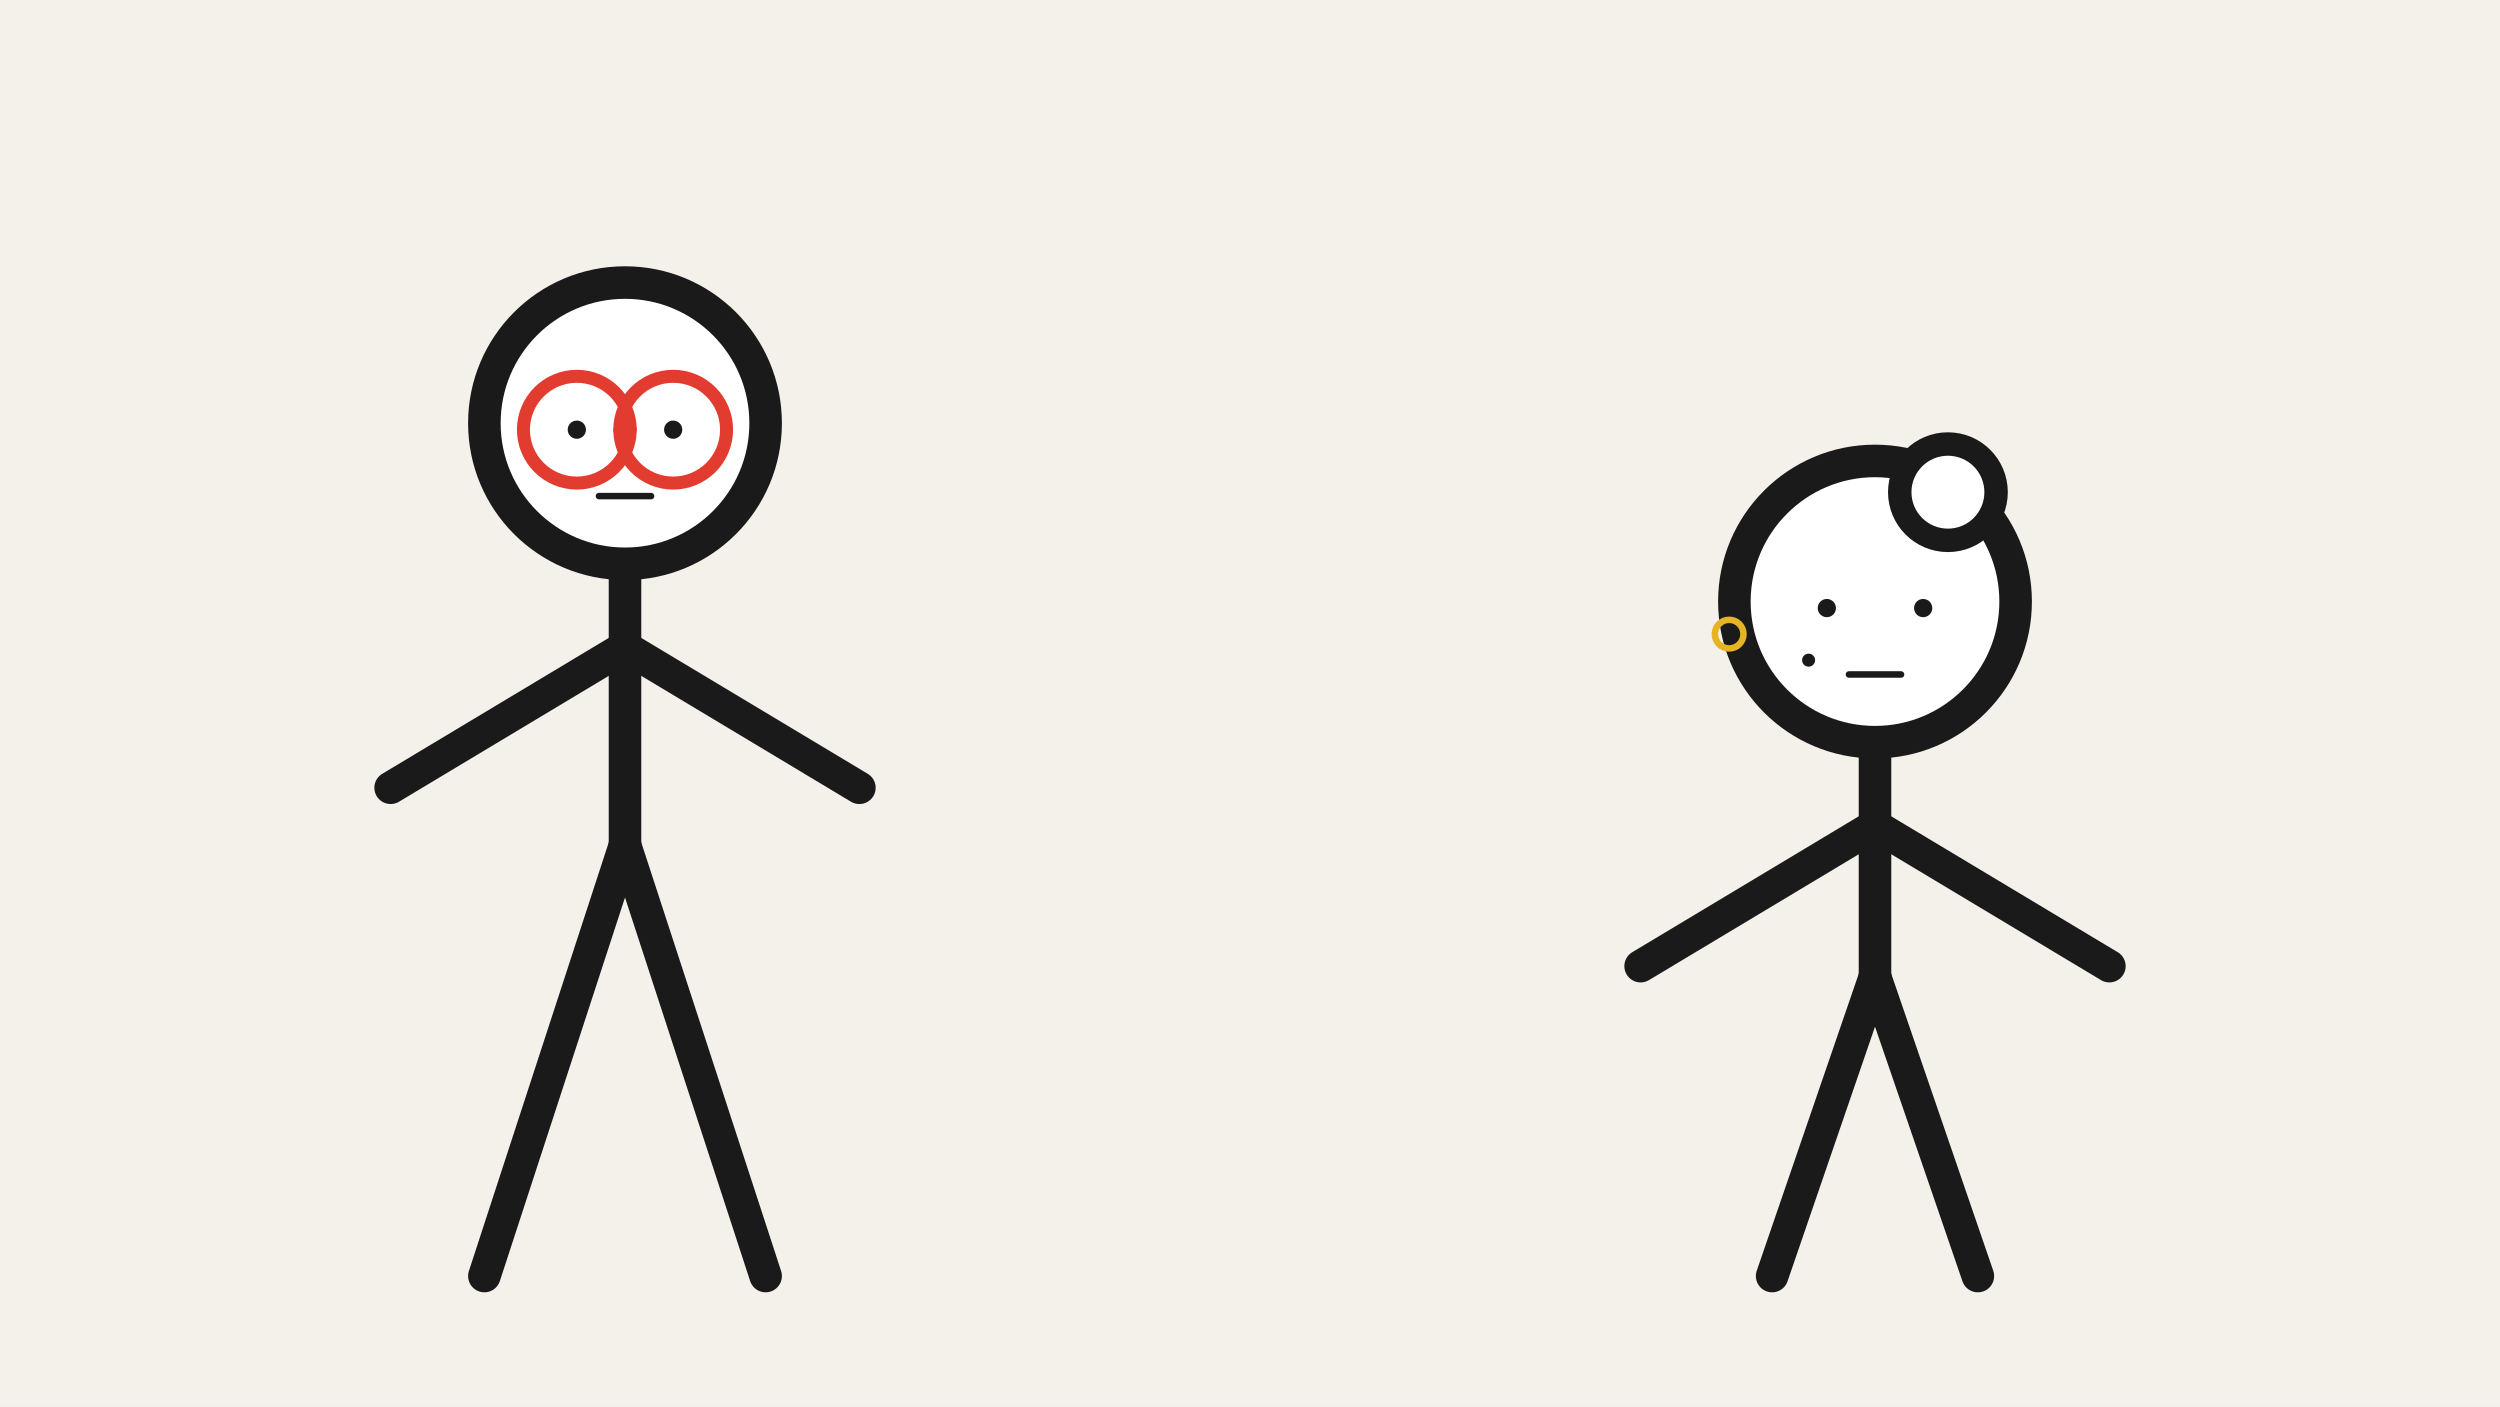
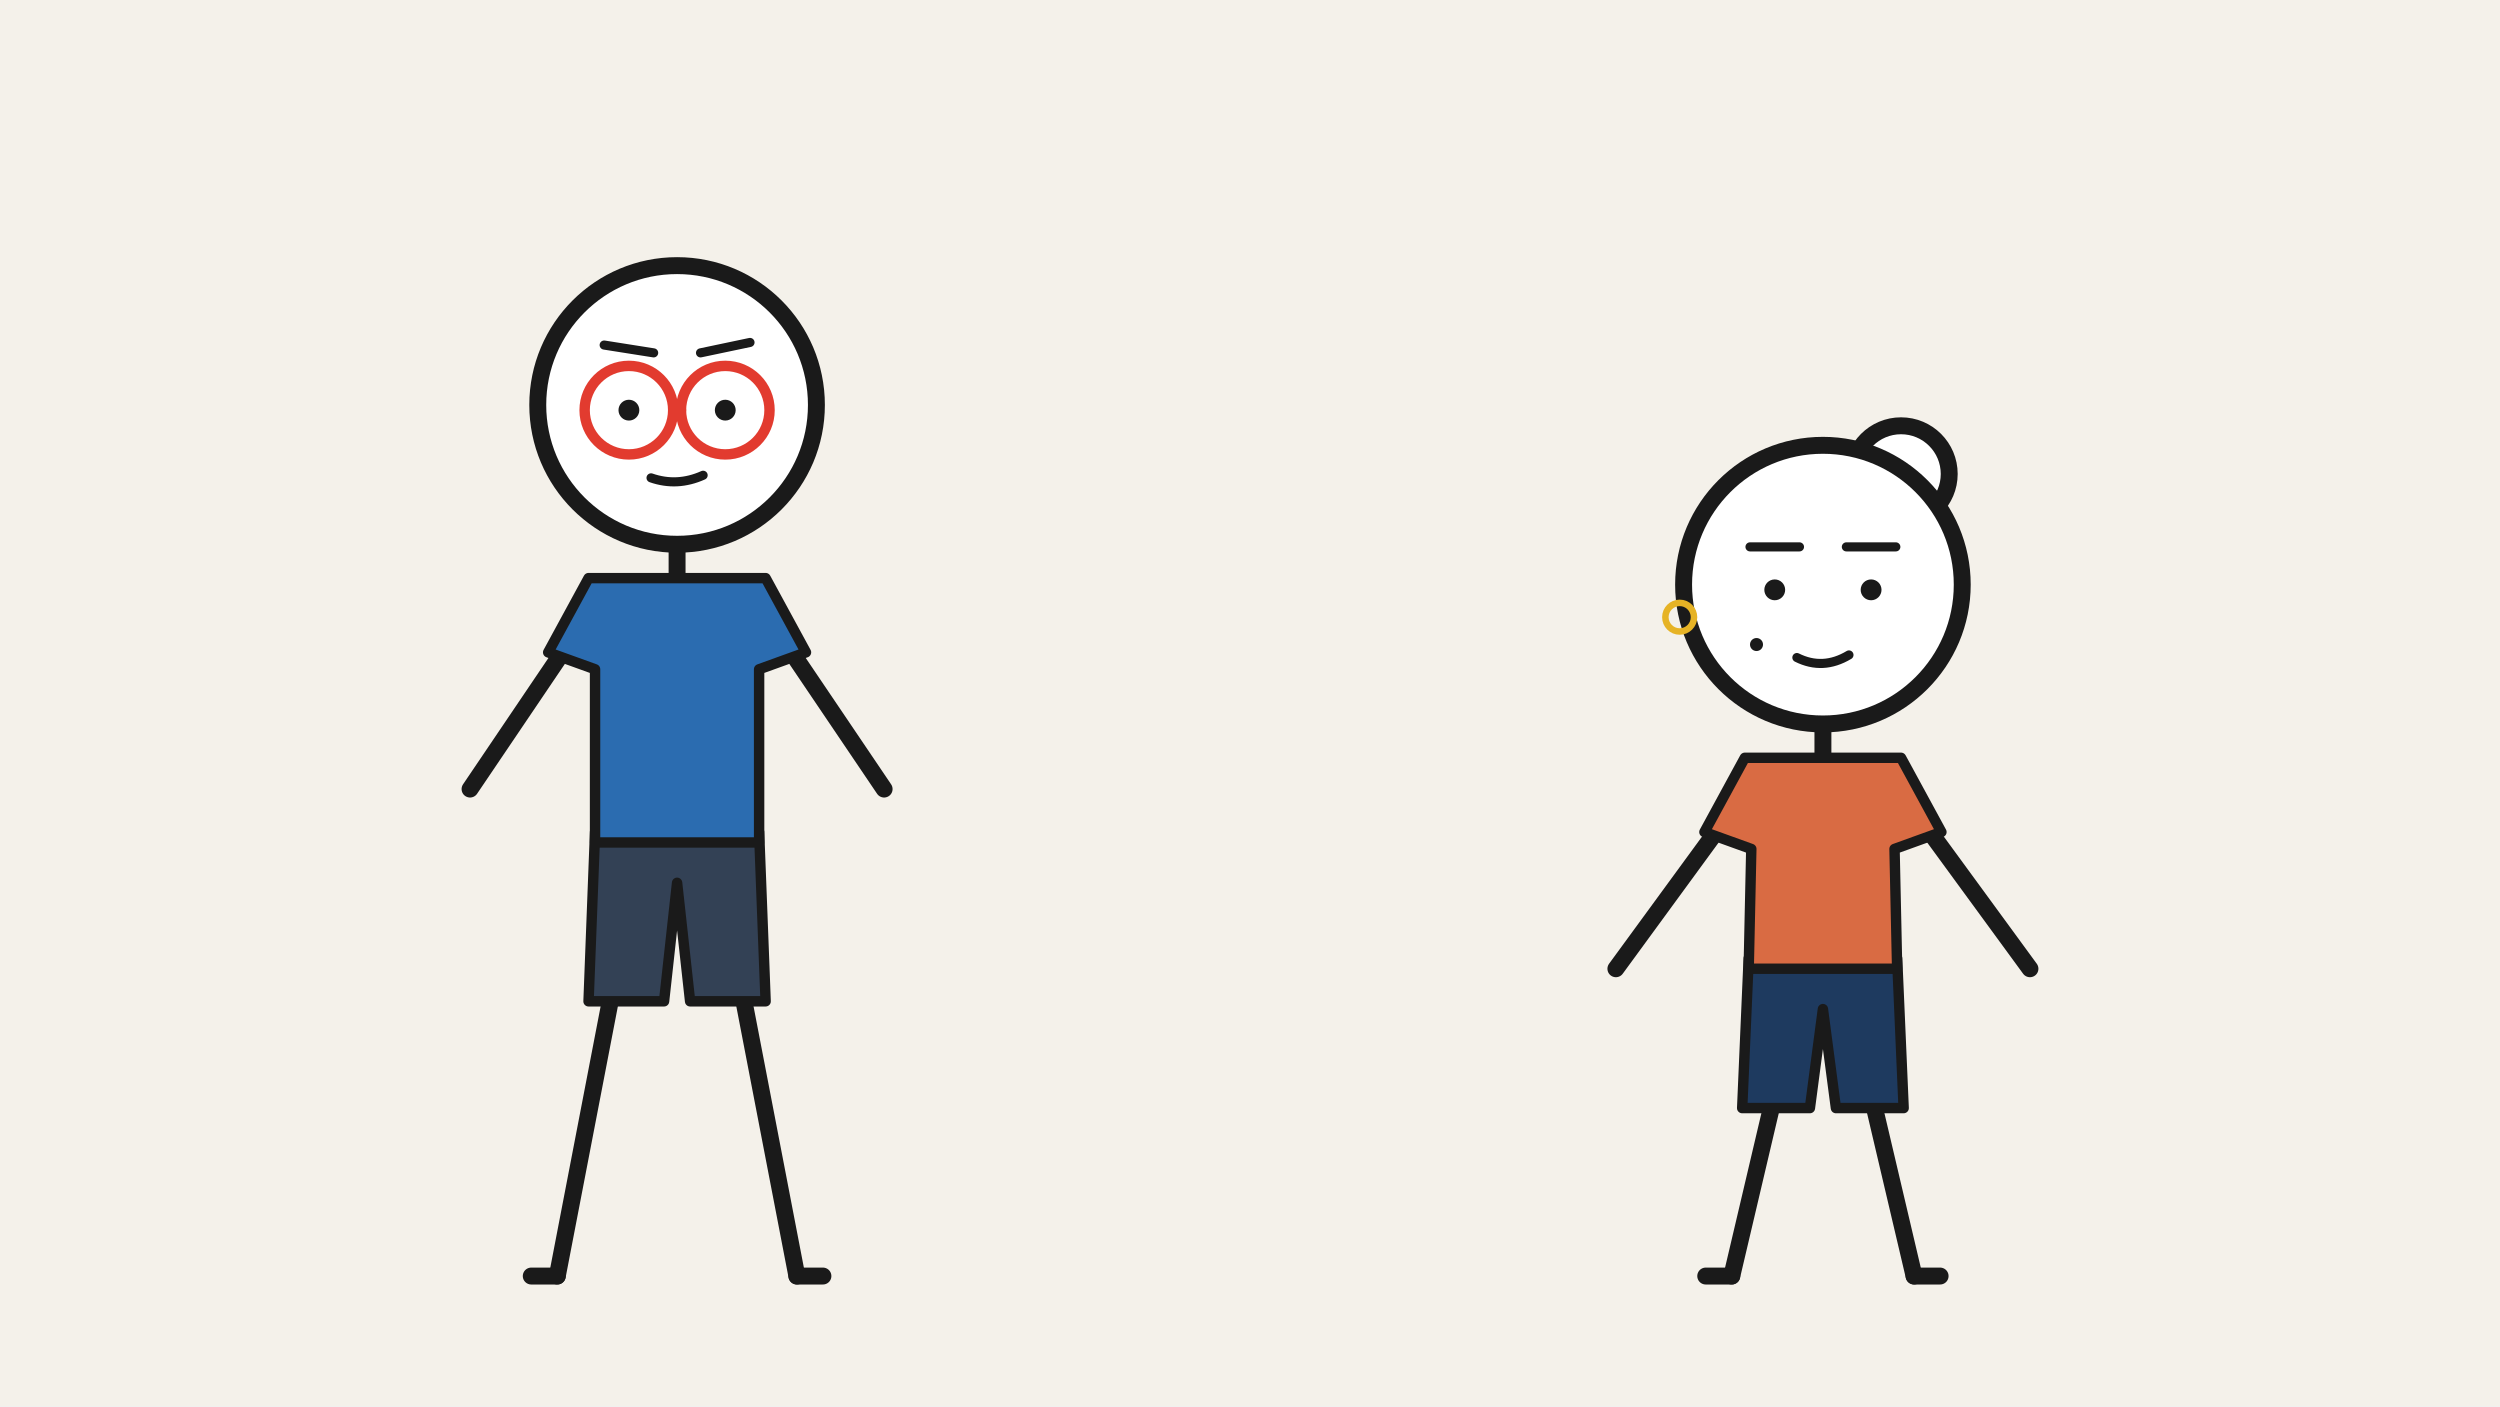
<svg xmlns="http://www.w3.org/2000/svg" width="1920" height="1080" viewBox="0 0 1920 1080">
  <rect width="100%" height="100%" fill="#f4f1ea" />
-   <line x1="480" y1="433" x2="480" y2="649" stroke="#1a1a1a" stroke-width="25" stroke-linecap="round" />
-   <line x1="480" y1="497" x2="300" y2="605" stroke="#1a1a1a" stroke-width="25" stroke-linecap="round" />
-   <line x1="480" y1="497" x2="660" y2="605" stroke="#1a1a1a" stroke-width="25" stroke-linecap="round" />
-   <line x1="480" y1="649" x2="372" y2="980" stroke="#1a1a1a" stroke-width="25" stroke-linecap="round" />
-   <line x1="480" y1="649" x2="588" y2="980" stroke="#1a1a1a" stroke-width="25" stroke-linecap="round" />
-   <circle cx="480" cy="325" r="108" fill="#ffffff" stroke="#1a1a1a" stroke-width="25" />
-   <circle cx="443" cy="330" r="7" fill="#1a1a1a" />
-   <circle cx="517" cy="330" r="7" fill="#1a1a1a" />
-   <line x1="460" y1="381" x2="500" y2="381" stroke="#1a1a1a" stroke-width="5" stroke-linecap="round" />
-   <circle cx="443" cy="330" r="41" fill="none" stroke="#e23b2f" stroke-width="10" />
-   <circle cx="517" cy="330" r="41" fill="none" stroke="#e23b2f" stroke-width="10" />
-   <line x1="484" y1="330" x2="476" y2="330" stroke="#e23b2f" stroke-width="10" stroke-linecap="round" />
-   <line x1="1440" y1="570" x2="1440" y2="750" stroke="#1a1a1a" stroke-width="25" stroke-linecap="round" />
-   <line x1="1440" y1="634" x2="1260" y2="742" stroke="#1a1a1a" stroke-width="25" stroke-linecap="round" />
-   <line x1="1440" y1="634" x2="1620" y2="742" stroke="#1a1a1a" stroke-width="25" stroke-linecap="round" />
-   <line x1="1440" y1="750" x2="1361" y2="980" stroke="#1a1a1a" stroke-width="25" stroke-linecap="round" />
-   <line x1="1440" y1="750" x2="1519" y2="980" stroke="#1a1a1a" stroke-width="25" stroke-linecap="round" />
-   <circle cx="1440" cy="462" r="108" fill="#ffffff" stroke="#1a1a1a" stroke-width="25" />
-   <circle cx="1496" cy="378" r="37" fill="#ffffff" stroke="#1a1a1a" stroke-width="18" />
-   <circle cx="1403" cy="467" r="7" fill="#1a1a1a" />
-   <circle cx="1477" cy="467" r="7" fill="#1a1a1a" />
-   <line x1="1420" y1="518" x2="1460" y2="518" stroke="#1a1a1a" stroke-width="5" stroke-linecap="round" />
-   <circle cx="1328" cy="487" r="11" fill="none" stroke="#e6b325" stroke-width="5" />
-   <circle cx="1389" cy="507" r="5" fill="#1a1a1a" />
+   <line x1="520" y1="411" x2="520" y2="458" stroke="#1a1a1a" stroke-width="13" stroke-linecap="round" />
+   <line x1="459" y1="461" x2="361" y2="606" stroke="#1a1a1a" stroke-width="13" stroke-linecap="round" />
+   <line x1="581" y1="461" x2="679" y2="606" stroke="#1a1a1a" stroke-width="13" stroke-linecap="round" />
+   <line x1="470" y1="762" x2="428" y2="980" stroke="#1a1a1a" stroke-width="13" stroke-linecap="round" />
+   <line x1="570" y1="762" x2="612" y2="980" stroke="#1a1a1a" stroke-width="13" stroke-linecap="round" />
+   <line x1="428" y1="980" x2="408" y2="980" stroke="#1a1a1a" stroke-width="13" stroke-linecap="round" />
+   <line x1="612" y1="980" x2="632" y2="980" stroke="#1a1a1a" stroke-width="13" stroke-linecap="round" />
+   <polygon points="457,639 583,639 588,769 530,769 520,678 510,769 452,769" fill="#334155" stroke="#1a1a1a" stroke-width="8" stroke-linejoin="round" />
+   <polygon points="452,444 588,444 619,501 583,514 583,647 457,647 457,514 421,501" fill="#2b6cb0" stroke="#1a1a1a" stroke-width="8" stroke-linejoin="round" />
+   <circle cx="520" cy="311" r="107" fill="#ffffff" stroke="#1a1a1a" stroke-width="13" />
+   <circle cx="483" cy="315" r="8" fill="#1a1a1a" />
+   <circle cx="557" cy="315" r="8" fill="#1a1a1a" />
+   <line x1="464" y1="265" x2="502" y2="271" stroke="#1a1a1a" stroke-width="7" stroke-linecap="round" />
+   <line x1="538" y1="271" x2="576" y2="263" stroke="#1a1a1a" stroke-width="7" stroke-linecap="round" />
+   <path d="M 500 367 Q 520 374 540 365" fill="none" stroke="#1a1a1a" stroke-width="7" stroke-linecap="round" />
+   <circle cx="483" cy="315" r="34" fill="none" stroke="#e23b2f" stroke-width="8" />
+   <circle cx="557" cy="315" r="34" fill="none" stroke="#e23b2f" stroke-width="8" />
+   <line x1="517" y1="315" x2="523" y2="315" stroke="#e23b2f" stroke-width="8" stroke-linecap="round" />
+   <line x1="1400" y1="549" x2="1400" y2="596" stroke="#1a1a1a" stroke-width="13" stroke-linecap="round" />
+   <line x1="1347" y1="599" x2="1241" y2="744" stroke="#1a1a1a" stroke-width="13" stroke-linecap="round" />
+   <line x1="1453" y1="599" x2="1559" y2="744" stroke="#1a1a1a" stroke-width="13" stroke-linecap="round" />
+   <line x1="1362" y1="844" x2="1330" y2="980" stroke="#1a1a1a" stroke-width="13" stroke-linecap="round" />
+   <line x1="1438" y1="844" x2="1470" y2="980" stroke="#1a1a1a" stroke-width="13" stroke-linecap="round" />
+   <line x1="1330" y1="980" x2="1310" y2="980" stroke="#1a1a1a" stroke-width="13" stroke-linecap="round" />
+   <line x1="1470" y1="980" x2="1490" y2="980" stroke="#1a1a1a" stroke-width="13" stroke-linecap="round" />
+   <polygon points="1343,736 1457,736 1462,851 1410,851 1400,775 1390,851 1338,851" fill="#1e3a5f" stroke="#1a1a1a" stroke-width="8" stroke-linejoin="round" />
+   <polygon points="1340,582 1460,582 1491,639 1455,652 1457,744 1343,744 1345,652 1309,639" fill="#d96b43" stroke="#1a1a1a" stroke-width="8" stroke-linejoin="round" />
+   <circle cx="1460" cy="364" r="37" fill="#ffffff" stroke="#1a1a1a" stroke-width="13" />
+   <circle cx="1400" cy="449" r="107" fill="#ffffff" stroke="#1a1a1a" stroke-width="13" />
+   <circle cx="1363" cy="453" r="8" fill="#1a1a1a" />
+   <circle cx="1437" cy="453" r="8" fill="#1a1a1a" />
+   <line x1="1344" y1="420" x2="1382" y2="420" stroke="#1a1a1a" stroke-width="7" stroke-linecap="round" />
+   <line x1="1418" y1="420" x2="1456" y2="420" stroke="#1a1a1a" stroke-width="7" stroke-linecap="round" />
+   <path d="M 1380 505 Q 1400 515 1420 503" fill="none" stroke="#1a1a1a" stroke-width="7" stroke-linecap="round" />
+   <circle cx="1290" cy="474" r="11" fill="none" stroke="#e6b325" stroke-width="5" />
+   <circle cx="1349" cy="495" r="5" fill="#1a1a1a" />
</svg>
